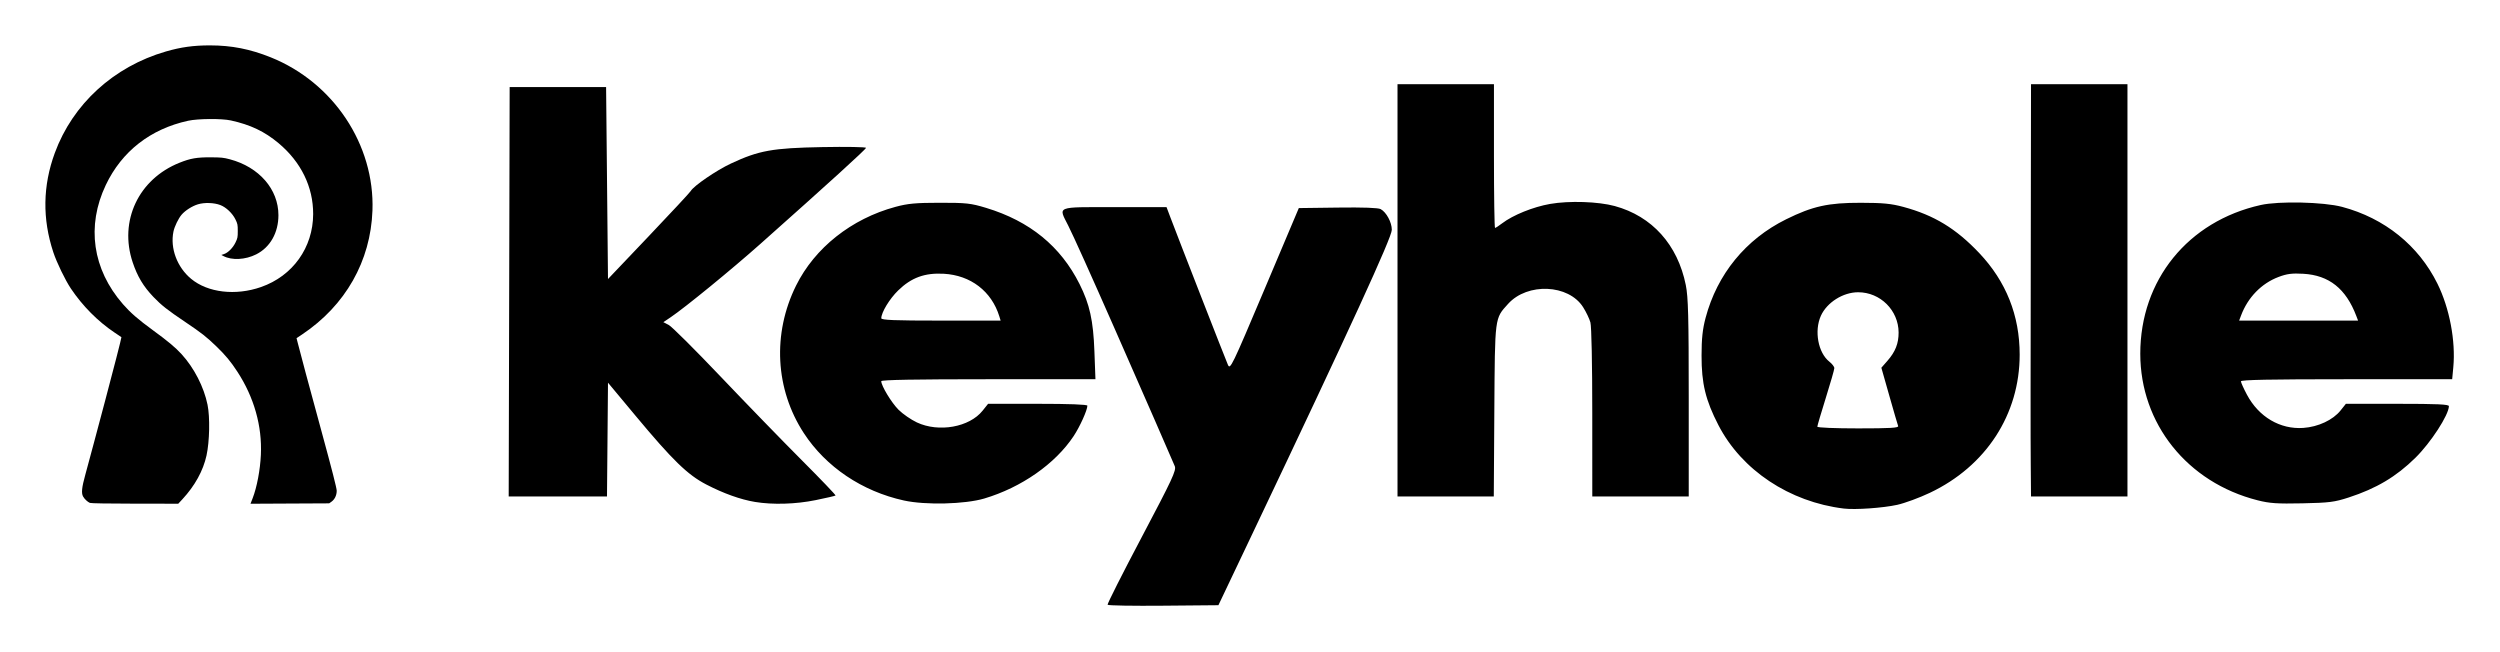
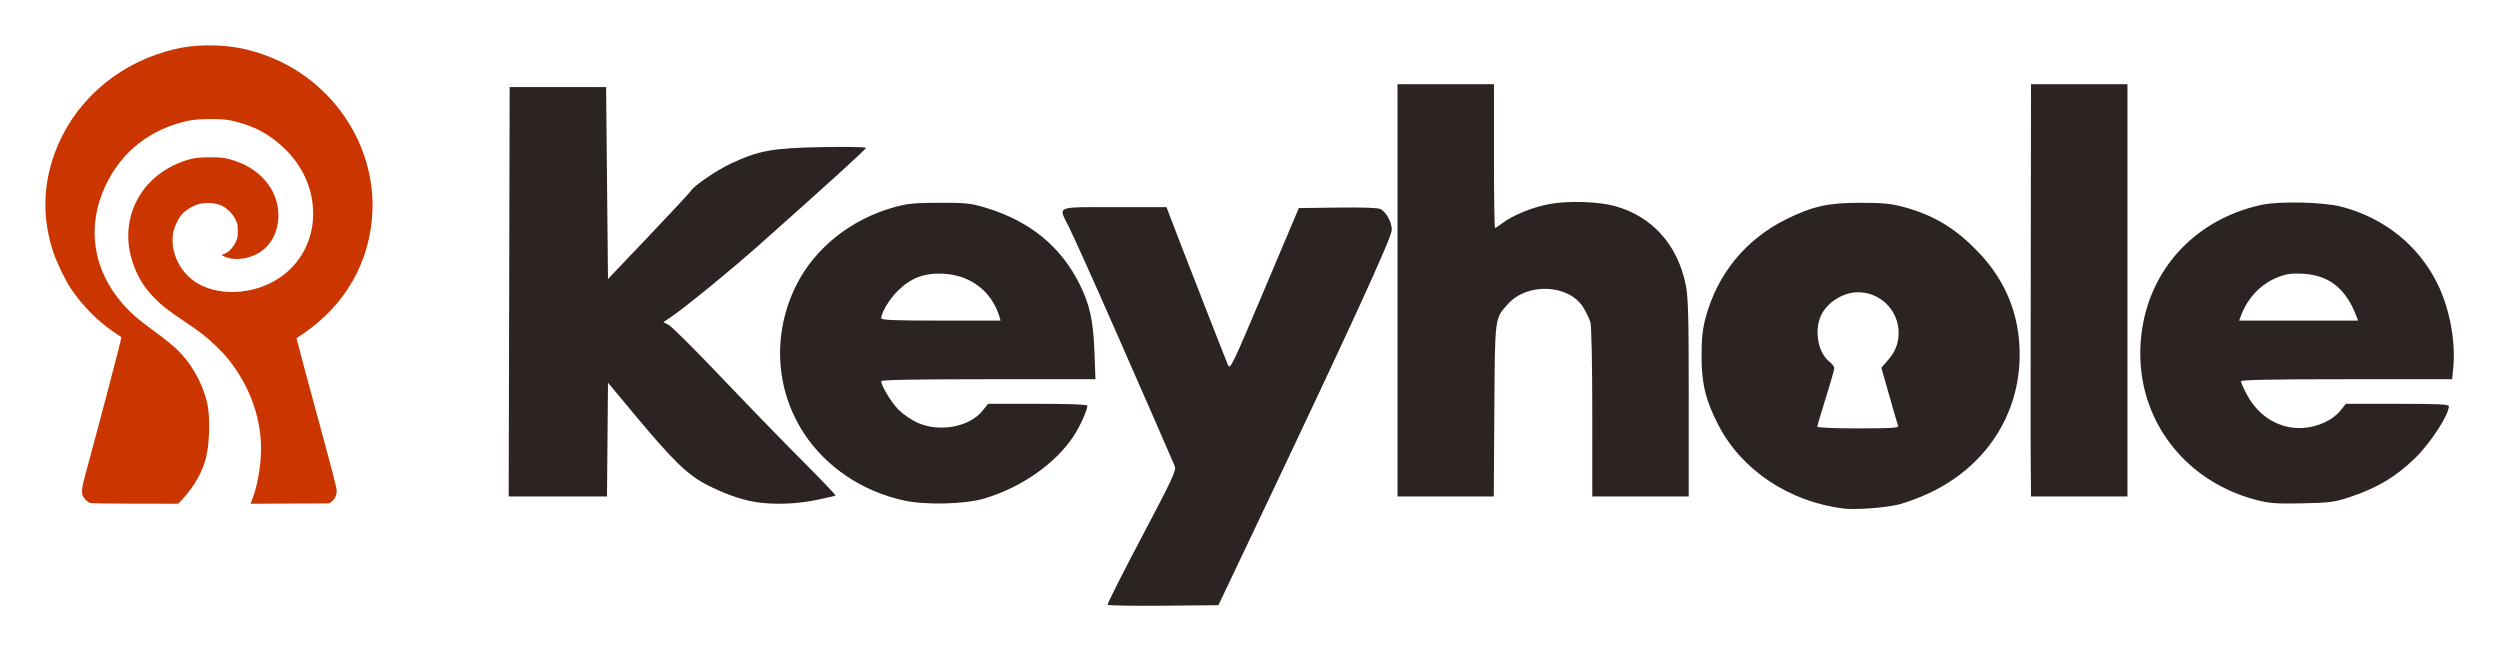
<svg xmlns="http://www.w3.org/2000/svg" viewBox="0 0 1322.006 344.535" role="img" aria-labelledby="title">
-   <path fill="oklch(55.3% 0.195 38.402)" transform="translate(-127.8609 -24.32975) scale(0.3804901)" d="M 461 762.88 C 457.81 761.61 453.22 757.27 451.41 753.8 C 448.94 749.07 449.75 741.28 454.52 724.03 C 457.01 715.05 462.46 694.82 466.64 679.1 C 470.83 663.37 477.79 637.23 482.12 621 C 493.18 579.56 505.17 532.82 504.8 532.53 C 504.64 532.4 500.35 529.53 495.29 526.15 C 472.19 510.73 450.72 489.1 434.57 465 C 426.65 453.17 414.86 428.8 410.13 414.5 C 394.79 368.07 395.48 322.12 412.19 276.58 C 437.16 208.52 494.06 156.52 566.52 135.52 C 587.61 129.41 605.09 126.99 627.97 127.02 C 657.96 127.05 683.59 132.09 712.23 143.59 C 799.47 178.59 856.95 265.11 853.68 356.5 C 851.17 426.83 816.14 488.53 755.84 528.82 L 748.17 533.94 749.64 539.72 C 754.27 557.97 764.53 596.15 783.09 664.19 C 797.55 717.22 804 742.45 804 745.98 C 804 752.22 801.27 757.96 796.77 761.17 L 793.5 763.5 738.85 763.77 L 684.19 764.05 687.12 756.51 C 693.07 741.2 697.64 717.14 698.61 696 C 700.46 656.12 689.14 616.09 665.98 580.58 C 656.69 566.34 649.56 557.74 636.87 545.47 C 623.07 532.12 616.06 526.61 593.5 511.45 C 568.87 494.9 560.29 488.14 549.32 476.68 C 535.3 462.01 527.03 448.21 520.43 428.49 C 501.18 370.98 528.55 312.86 585.62 290.08 C 600.82 284.01 609.63 282.48 629 282.59 C 643.51 282.66 646.71 282.99 655.5 285.33 C 696.19 296.13 723 326.98 723 363 C 723 387.42 711.5 407.68 692.1 417.45 C 677.04 425.03 658.29 426.01 646.58 419.81 L 643.66 418.27 647.25 417.08 C 652.99 415.19 659.59 408.62 663.23 401.18 C 666.23 395.06 666.5 393.7 666.5 384.98 C 666.5 376.25 666.23 374.91 663.23 368.82 C 659.04 360.3 650.35 352.05 642.28 348.93 C 633.64 345.59 620.22 345.13 611.19 347.87 C 603.09 350.33 593.52 356.41 588.44 362.32 C 584 367.5 578.55 378.76 577.1 385.8 C 572.3 408.96 582.19 435.36 601.7 451.5 C 624.91 470.69 663.47 475.21 698.81 462.87 C 742.94 447.45 771.13 408.02 771.27 361.5 C 771.39 323.76 754.49 289.13 723.19 262.92 C 703.8 246.69 684.18 237.34 656.89 231.34 C 644.1 228.53 611.25 228.77 597.5 231.77 C 545.2 243.19 505.34 274.28 483.11 321 C 455.94 378.08 464.59 438.22 506.94 486.7 C 517.27 498.53 528.28 508.11 548.36 522.74 C 569.14 537.89 579.85 546.83 588.3 556.06 C 605.81 575.21 619.43 601.72 624.48 626.47 C 628.02 643.8 627.33 677.42 623.05 697 C 618.42 718.12 606.86 739.1 589.58 757.75 L 583.78 764 523.64 763.94 C 486.29 763.9 462.55 763.5 461 762.88 Z" />
-   <path fill="oklch(26.8% 0.011 36.5)" transform="translate(154.0064 -817.4651)" d="M 431.69 1137.26 C 431.45 1136.84 439.57 1120.75 449.74 1101.5 C 466 1070.71 468.1 1066.2 467.23 1064 C 466.35 1061.76 450.14 1024.69 435.31 991 C 422.95 962.92 413.61 942.18 410.88 936.78 C 405.61 926.31 403.87 927 435.43 927 L 462.86 927 464.84 932.25 C 469.06 943.45 494.11 1007.65 495.31 1010.36 C 496.53 1013.11 497.29 1011.54 514.7 970.36 L 532.81 927.5 553.43 927.23 C 566.85 927.05 574.76 927.34 576.08 928.04 C 579.1 929.66 581.99 935.03 581.99 939 C 581.99 942.99 560.26 990.36 508.4 1099.43 L 490.29 1137.5 461.22 1137.76 C 445.22 1137.91 431.94 1137.69 431.69 1137.26 Z M 821 1086.39 C 792.25 1082.89 766.99 1066.08 754.69 1042.27 C 747.89 1029.09 745.75 1020.28 745.78 1005.5 C 745.79 996.52 746.33 991.5 747.91 985.55 C 754.05 962.44 769.13 943.99 790.5 933.43 C 804.56 926.48 812.76 924.67 830 924.7 C 841.68 924.72 846.06 925.14 852.5 926.88 C 868.79 931.29 880.34 938.31 892.62 951.28 C 906.83 966.29 914 984.3 914 1005 C 914 1036.62 896.2 1063.99 866.5 1078.07 C 861 1080.68 853.24 1083.54 849.26 1084.42 C 841.69 1086.09 827 1087.12 821 1086.39 Z M 849.74 1042.75 C 849.47 1042.06 847.37 1034.85 845.06 1026.71 L 840.86 1011.93 844.05 1008.29 C 848.28 1003.47 850 999.1 849.98 993.28 C 849.92 981.57 840.34 972.03 828.62 972.01 C 820.64 971.99 812.1 977.37 808.89 984.43 C 805.27 992.42 807.41 1004.03 813.37 1008.72 C 814.82 1009.86 816 1011.4 815.99 1012.14 C 815.99 1012.89 813.96 1019.95 811.49 1027.84 C 809.02 1035.73 807 1042.59 807 1043.09 C 807 1043.61 816.29 1044 828.61 1044 C 845.48 1044 850.11 1043.73 849.74 1042.75 Z M 245.24 1082.89 C 237.6 1081.62 228.62 1078.41 219.5 1073.68 C 209.59 1068.55 201.71 1060.89 181.94 1037.16 L 167.5 1019.83 167.24 1049.91 L 166.97 1080 140.98 1080 L 114.99 1080 115.25 971.75 L 115.5 863.5 141 863.5 L 166.5 863.5 167 914.26 L 167.5 965.02 189 942.42 C 200.82 929.99 210.84 919.22 211.25 918.49 C 212.81 915.76 224.78 907.56 232.5 903.95 C 247.28 897.04 254.46 895.74 280.75 895.25 C 293.54 895.01 303.97 895.19 303.93 895.66 C 303.86 896.45 284.37 914.17 248.13 946.4 C 232.81 960.03 208.28 980.08 200.64 985.23 L 196.78 987.83 199.65 989.32 C 201.22 990.13 213.58 1002.43 227.1 1016.65 C 240.63 1030.87 259.91 1050.74 269.96 1060.81 C 280 1070.87 288.05 1079.28 287.84 1079.49 C 287.64 1079.7 282.9 1080.8 277.33 1081.93 C 266.74 1084.09 254.62 1084.45 245.24 1082.89 Z M 324 1082.13 C 301.9 1077.28 282.74 1064.39 271.06 1046.5 C 255.92 1023.29 254.37 993.91 266.95 968.5 C 276.84 948.53 296.26 933.14 319.5 926.86 C 326.07 925.08 330.27 924.7 343 924.69 C 357.01 924.68 359.36 924.94 367.45 927.39 C 390.55 934.4 406.83 947.67 416.86 967.67 C 422.23 978.39 424.12 986.92 424.72 1003.25 L 425.27 1018 368.64 1018 C 330.33 1018 312 1018.33 312 1019.03 C 312 1021.48 317.39 1030.39 321.14 1034.14 C 323.37 1036.37 327.75 1039.39 330.85 1040.85 C 342.44 1046.27 358.63 1043.37 365.61 1034.62 L 368.5 1031 394.75 1031 C 411.39 1031 421 1031.36 421 1031.99 C 421 1034.33 417.03 1043.12 413.72 1048.1 C 403.98 1062.77 386.08 1075.26 366.46 1081.09 C 356.23 1084.12 335.42 1084.63 324 1082.13 Z M 374.44 984.75 C 370.34 971.49 359.3 963.02 345.07 962.23 C 335.01 961.67 327.92 964.26 320.95 971.05 C 316.38 975.5 312.08 982.59 312.02 985.75 C 312 986.72 318.97 987 343.57 987 L 375.13 987 374.44 984.75 Z M 1039.81 1082.02 C 1002.66 1072.61 977.78 1041.52 977.78 1004.5 C 977.78 965.56 1003 934.45 1041.5 925.87 C 1051.16 923.72 1074.74 924.26 1084.5 926.86 C 1107.01 932.85 1124.95 947.31 1134.93 967.5 C 1141.31 980.41 1144.6 997.75 1143.31 1011.62 L 1142.71 1018 1086.86 1018 C 1046.59 1018 1031 1018.31 1031 1019.11 C 1031 1019.72 1032.43 1022.9 1034.18 1026.18 C 1040.45 1037.95 1051.74 1044.6 1064 1043.75 C 1071.89 1043.2 1079.68 1039.55 1083.7 1034.51 L 1086.5 1031 1113.75 1031 C 1134.9 1031 1141 1031.28 1140.98 1032.25 C 1140.9 1036.92 1131.38 1051.58 1123.22 1059.59 C 1113.09 1069.55 1102.6 1075.78 1088 1080.53 C 1080.45 1082.99 1077.72 1083.33 1063.5 1083.63 C 1050.16 1083.91 1046.22 1083.65 1039.81 1082.02 Z M 1092.01 984.53 C 1086.53 970.12 1077.61 963.02 1064 962.24 C 1058.05 961.89 1055.35 962.24 1050.92 963.91 C 1041.88 967.32 1034.69 974.69 1031.09 984.25 L 1030.05 987 1061.5 987 L 1092.95 987 1092.01 984.53 Z M 585 971 L 585 862 610.5 862 L 636 862 636 900 C 636 920.9 636.26 938 636.57 938 C 636.88 938 638.58 936.9 640.34 935.55 C 646.08 931.18 656.74 926.87 665.72 925.3 C 675.78 923.54 691.18 924.05 699.87 926.42 C 719.62 931.81 733.14 946.85 737.45 968.21 C 738.73 974.59 739 984.88 739 1027.96 L 739 1080 713.5 1080 L 688 1080 687.99 1035.75 C 687.99 1009.88 687.58 990.03 687.01 987.97 C 686.47 986.02 684.73 982.39 683.14 979.89 C 675.45 967.76 653.73 966.81 643.48 978.15 C 636.33 986.07 636.53 984.46 636.2 1034.75 L 635.91 1080 610.45 1080 L 585 1080 585 971 Z M 919.86 1063.25 C 919.73 1047.62 919.74 1024.83 919.93 907.75 L 920 862 945.5 862 L 971 862 971 971 L 971 1080 945.5 1080 L 920 1080 919.86 1063.25 Z" />
+   <path fill="#ca3500" transform="translate(-127.8609 -24.32975) scale(0.3804901)" d="M 461 762.88 C 457.81 761.61 453.22 757.27 451.41 753.8 C 448.94 749.07 449.75 741.28 454.52 724.03 C 457.01 715.05 462.46 694.82 466.64 679.1 C 470.83 663.37 477.79 637.23 482.12 621 C 493.18 579.56 505.17 532.82 504.8 532.53 C 504.64 532.4 500.35 529.53 495.29 526.15 C 472.19 510.73 450.72 489.1 434.57 465 C 426.65 453.17 414.86 428.8 410.13 414.5 C 394.79 368.07 395.48 322.12 412.19 276.58 C 437.16 208.52 494.06 156.52 566.52 135.52 C 587.61 129.41 605.09 126.99 627.97 127.02 C 657.96 127.05 683.59 132.09 712.23 143.59 C 799.47 178.59 856.95 265.11 853.68 356.5 C 851.17 426.83 816.14 488.53 755.84 528.82 L 748.17 533.94 749.64 539.72 C 754.27 557.97 764.53 596.15 783.09 664.19 C 797.55 717.22 804 742.45 804 745.98 C 804 752.22 801.27 757.96 796.77 761.17 L 793.5 763.5 738.85 763.77 L 684.19 764.05 687.12 756.51 C 693.07 741.2 697.64 717.14 698.61 696 C 700.46 656.12 689.14 616.09 665.98 580.58 C 656.69 566.34 649.56 557.74 636.87 545.47 C 623.07 532.12 616.06 526.61 593.5 511.45 C 568.87 494.9 560.29 488.14 549.32 476.68 C 535.3 462.01 527.03 448.21 520.43 428.49 C 501.18 370.98 528.55 312.86 585.62 290.08 C 600.82 284.01 609.63 282.48 629 282.59 C 643.51 282.66 646.71 282.99 655.5 285.33 C 696.19 296.13 723 326.98 723 363 C 723 387.42 711.5 407.68 692.1 417.45 C 677.04 425.03 658.29 426.01 646.58 419.81 L 643.66 418.27 647.25 417.08 C 652.99 415.19 659.59 408.62 663.23 401.18 C 666.23 395.06 666.5 393.7 666.5 384.98 C 666.5 376.25 666.23 374.91 663.23 368.82 C 659.04 360.3 650.35 352.05 642.28 348.93 C 633.64 345.59 620.22 345.13 611.19 347.87 C 603.09 350.33 593.52 356.41 588.44 362.32 C 584 367.5 578.55 378.76 577.1 385.8 C 572.3 408.96 582.19 435.36 601.7 451.5 C 624.91 470.69 663.47 475.21 698.81 462.87 C 742.94 447.45 771.13 408.02 771.27 361.5 C 771.39 323.76 754.49 289.13 723.19 262.92 C 703.8 246.69 684.18 237.34 656.89 231.34 C 644.1 228.53 611.25 228.77 597.5 231.77 C 545.2 243.19 505.34 274.28 483.11 321 C 455.94 378.08 464.59 438.22 506.94 486.7 C 517.27 498.53 528.28 508.11 548.36 522.74 C 569.14 537.89 579.85 546.83 588.3 556.06 C 605.81 575.21 619.43 601.72 624.48 626.47 C 628.02 643.8 627.33 677.42 623.05 697 C 618.42 718.12 606.86 739.1 589.58 757.75 L 583.78 764 523.64 763.94 C 486.29 763.9 462.55 763.5 461 762.88 Z" />
+   <path fill="#2b2422" transform="translate(154.0064 -817.4651)" d="M 431.69 1137.26 C 431.45 1136.84 439.57 1120.75 449.74 1101.5 C 466 1070.71 468.1 1066.2 467.23 1064 C 466.35 1061.76 450.14 1024.69 435.31 991 C 422.95 962.92 413.61 942.18 410.88 936.78 C 405.61 926.31 403.87 927 435.43 927 L 462.86 927 464.84 932.25 C 469.06 943.45 494.11 1007.65 495.31 1010.36 C 496.53 1013.11 497.29 1011.54 514.7 970.36 L 532.81 927.5 553.43 927.23 C 566.85 927.05 574.76 927.34 576.08 928.04 C 579.1 929.66 581.99 935.03 581.99 939 C 581.99 942.99 560.26 990.36 508.4 1099.43 L 490.29 1137.5 461.22 1137.76 C 445.22 1137.91 431.94 1137.69 431.69 1137.26 Z M 821 1086.39 C 792.25 1082.89 766.99 1066.08 754.69 1042.27 C 747.89 1029.09 745.75 1020.28 745.78 1005.5 C 745.79 996.52 746.33 991.5 747.91 985.55 C 754.05 962.44 769.13 943.99 790.5 933.43 C 804.56 926.48 812.76 924.67 830 924.7 C 841.68 924.72 846.06 925.14 852.5 926.88 C 868.79 931.29 880.34 938.31 892.62 951.28 C 906.83 966.29 914 984.3 914 1005 C 914 1036.62 896.2 1063.99 866.5 1078.07 C 861 1080.68 853.24 1083.54 849.26 1084.42 C 841.69 1086.09 827 1087.12 821 1086.39 Z M 849.74 1042.75 C 849.47 1042.06 847.37 1034.85 845.06 1026.71 L 840.86 1011.93 844.05 1008.29 C 848.28 1003.47 850 999.1 849.98 993.28 C 849.92 981.57 840.34 972.03 828.62 972.01 C 820.64 971.99 812.1 977.37 808.89 984.43 C 805.27 992.42 807.41 1004.03 813.37 1008.72 C 814.82 1009.86 816 1011.4 815.99 1012.14 C 815.99 1012.89 813.96 1019.95 811.49 1027.84 C 809.02 1035.73 807 1042.59 807 1043.09 C 807 1043.61 816.29 1044 828.61 1044 C 845.48 1044 850.11 1043.73 849.74 1042.75 Z M 245.24 1082.89 C 237.6 1081.62 228.62 1078.41 219.5 1073.68 C 209.59 1068.55 201.71 1060.89 181.94 1037.16 L 167.5 1019.83 167.24 1049.91 L 166.97 1080 140.98 1080 L 114.99 1080 115.25 971.75 L 115.5 863.5 141 863.5 L 166.5 863.5 167 914.26 L 167.5 965.02 189 942.42 C 200.82 929.99 210.84 919.22 211.25 918.49 C 212.81 915.76 224.78 907.56 232.5 903.95 C 247.28 897.04 254.46 895.74 280.75 895.25 C 293.54 895.01 303.97 895.19 303.93 895.66 C 303.86 896.45 284.37 914.17 248.13 946.4 C 232.81 960.03 208.28 980.08 200.64 985.23 L 196.78 987.83 199.65 989.32 C 201.22 990.13 213.58 1002.43 227.1 1016.65 C 240.63 1030.87 259.91 1050.74 269.96 1060.81 C 280 1070.87 288.05 1079.28 287.84 1079.49 C 287.64 1079.7 282.9 1080.8 277.33 1081.93 C 266.74 1084.09 254.62 1084.45 245.24 1082.89 Z M 324 1082.13 C 301.9 1077.28 282.74 1064.39 271.06 1046.5 C 255.92 1023.29 254.37 993.91 266.95 968.5 C 276.84 948.53 296.26 933.14 319.5 926.86 C 326.07 925.08 330.27 924.7 343 924.69 C 357.01 924.68 359.36 924.94 367.45 927.39 C 390.55 934.4 406.83 947.67 416.86 967.67 C 422.23 978.39 424.12 986.92 424.72 1003.25 L 425.27 1018 368.64 1018 C 330.33 1018 312 1018.33 312 1019.03 C 312 1021.48 317.39 1030.39 321.14 1034.14 C 323.37 1036.37 327.75 1039.39 330.85 1040.85 C 342.44 1046.27 358.63 1043.37 365.61 1034.62 L 368.5 1031 394.75 1031 C 411.39 1031 421 1031.36 421 1031.99 C 421 1034.33 417.03 1043.12 413.72 1048.1 C 403.98 1062.77 386.08 1075.26 366.46 1081.09 C 356.23 1084.12 335.42 1084.63 324 1082.13 Z M 374.44 984.75 C 370.34 971.49 359.3 963.02 345.07 962.23 C 335.01 961.67 327.92 964.26 320.95 971.05 C 316.38 975.5 312.08 982.59 312.02 985.75 C 312 986.72 318.97 987 343.57 987 L 375.13 987 374.44 984.75 Z M 1039.81 1082.02 C 1002.66 1072.61 977.78 1041.52 977.78 1004.5 C 977.78 965.56 1003 934.45 1041.5 925.87 C 1051.16 923.72 1074.74 924.26 1084.5 926.86 C 1107.01 932.85 1124.95 947.31 1134.93 967.5 C 1141.31 980.41 1144.6 997.75 1143.31 1011.62 L 1142.71 1018 1086.86 1018 C 1046.59 1018 1031 1018.31 1031 1019.11 C 1031 1019.72 1032.43 1022.9 1034.18 1026.18 C 1040.45 1037.95 1051.74 1044.6 1064 1043.75 C 1071.89 1043.2 1079.68 1039.55 1083.7 1034.51 L 1086.5 1031 1113.75 1031 C 1134.9 1031 1141 1031.28 1140.98 1032.25 C 1140.9 1036.92 1131.38 1051.58 1123.22 1059.59 C 1113.09 1069.55 1102.6 1075.78 1088 1080.53 C 1080.45 1082.99 1077.72 1083.33 1063.5 1083.63 C 1050.16 1083.91 1046.22 1083.65 1039.81 1082.02 Z M 1092.01 984.53 C 1086.53 970.12 1077.61 963.02 1064 962.24 C 1058.05 961.89 1055.35 962.24 1050.92 963.91 C 1041.88 967.32 1034.69 974.69 1031.09 984.25 L 1030.05 987 1061.5 987 L 1092.95 987 1092.01 984.53 Z M 585 971 L 585 862 610.5 862 L 636 862 636 900 C 636 920.9 636.26 938 636.57 938 C 636.88 938 638.58 936.9 640.34 935.55 C 646.08 931.18 656.74 926.87 665.72 925.3 C 675.78 923.54 691.18 924.05 699.87 926.42 C 719.62 931.81 733.14 946.85 737.45 968.21 C 738.73 974.59 739 984.88 739 1027.96 L 739 1080 713.5 1080 L 688 1080 687.99 1035.75 C 687.99 1009.88 687.58 990.03 687.01 987.97 C 686.47 986.02 684.73 982.39 683.14 979.89 C 675.45 967.76 653.73 966.81 643.48 978.15 C 636.33 986.07 636.53 984.46 636.2 1034.75 L 635.91 1080 610.45 1080 L 585 1080 585 971 Z M 919.86 1063.25 C 919.73 1047.62 919.74 1024.83 919.93 907.75 L 920 862 945.5 862 L 971 862 971 971 L 971 1080 945.5 1080 L 920 1080 919.86 1063.25 Z" />
</svg>
